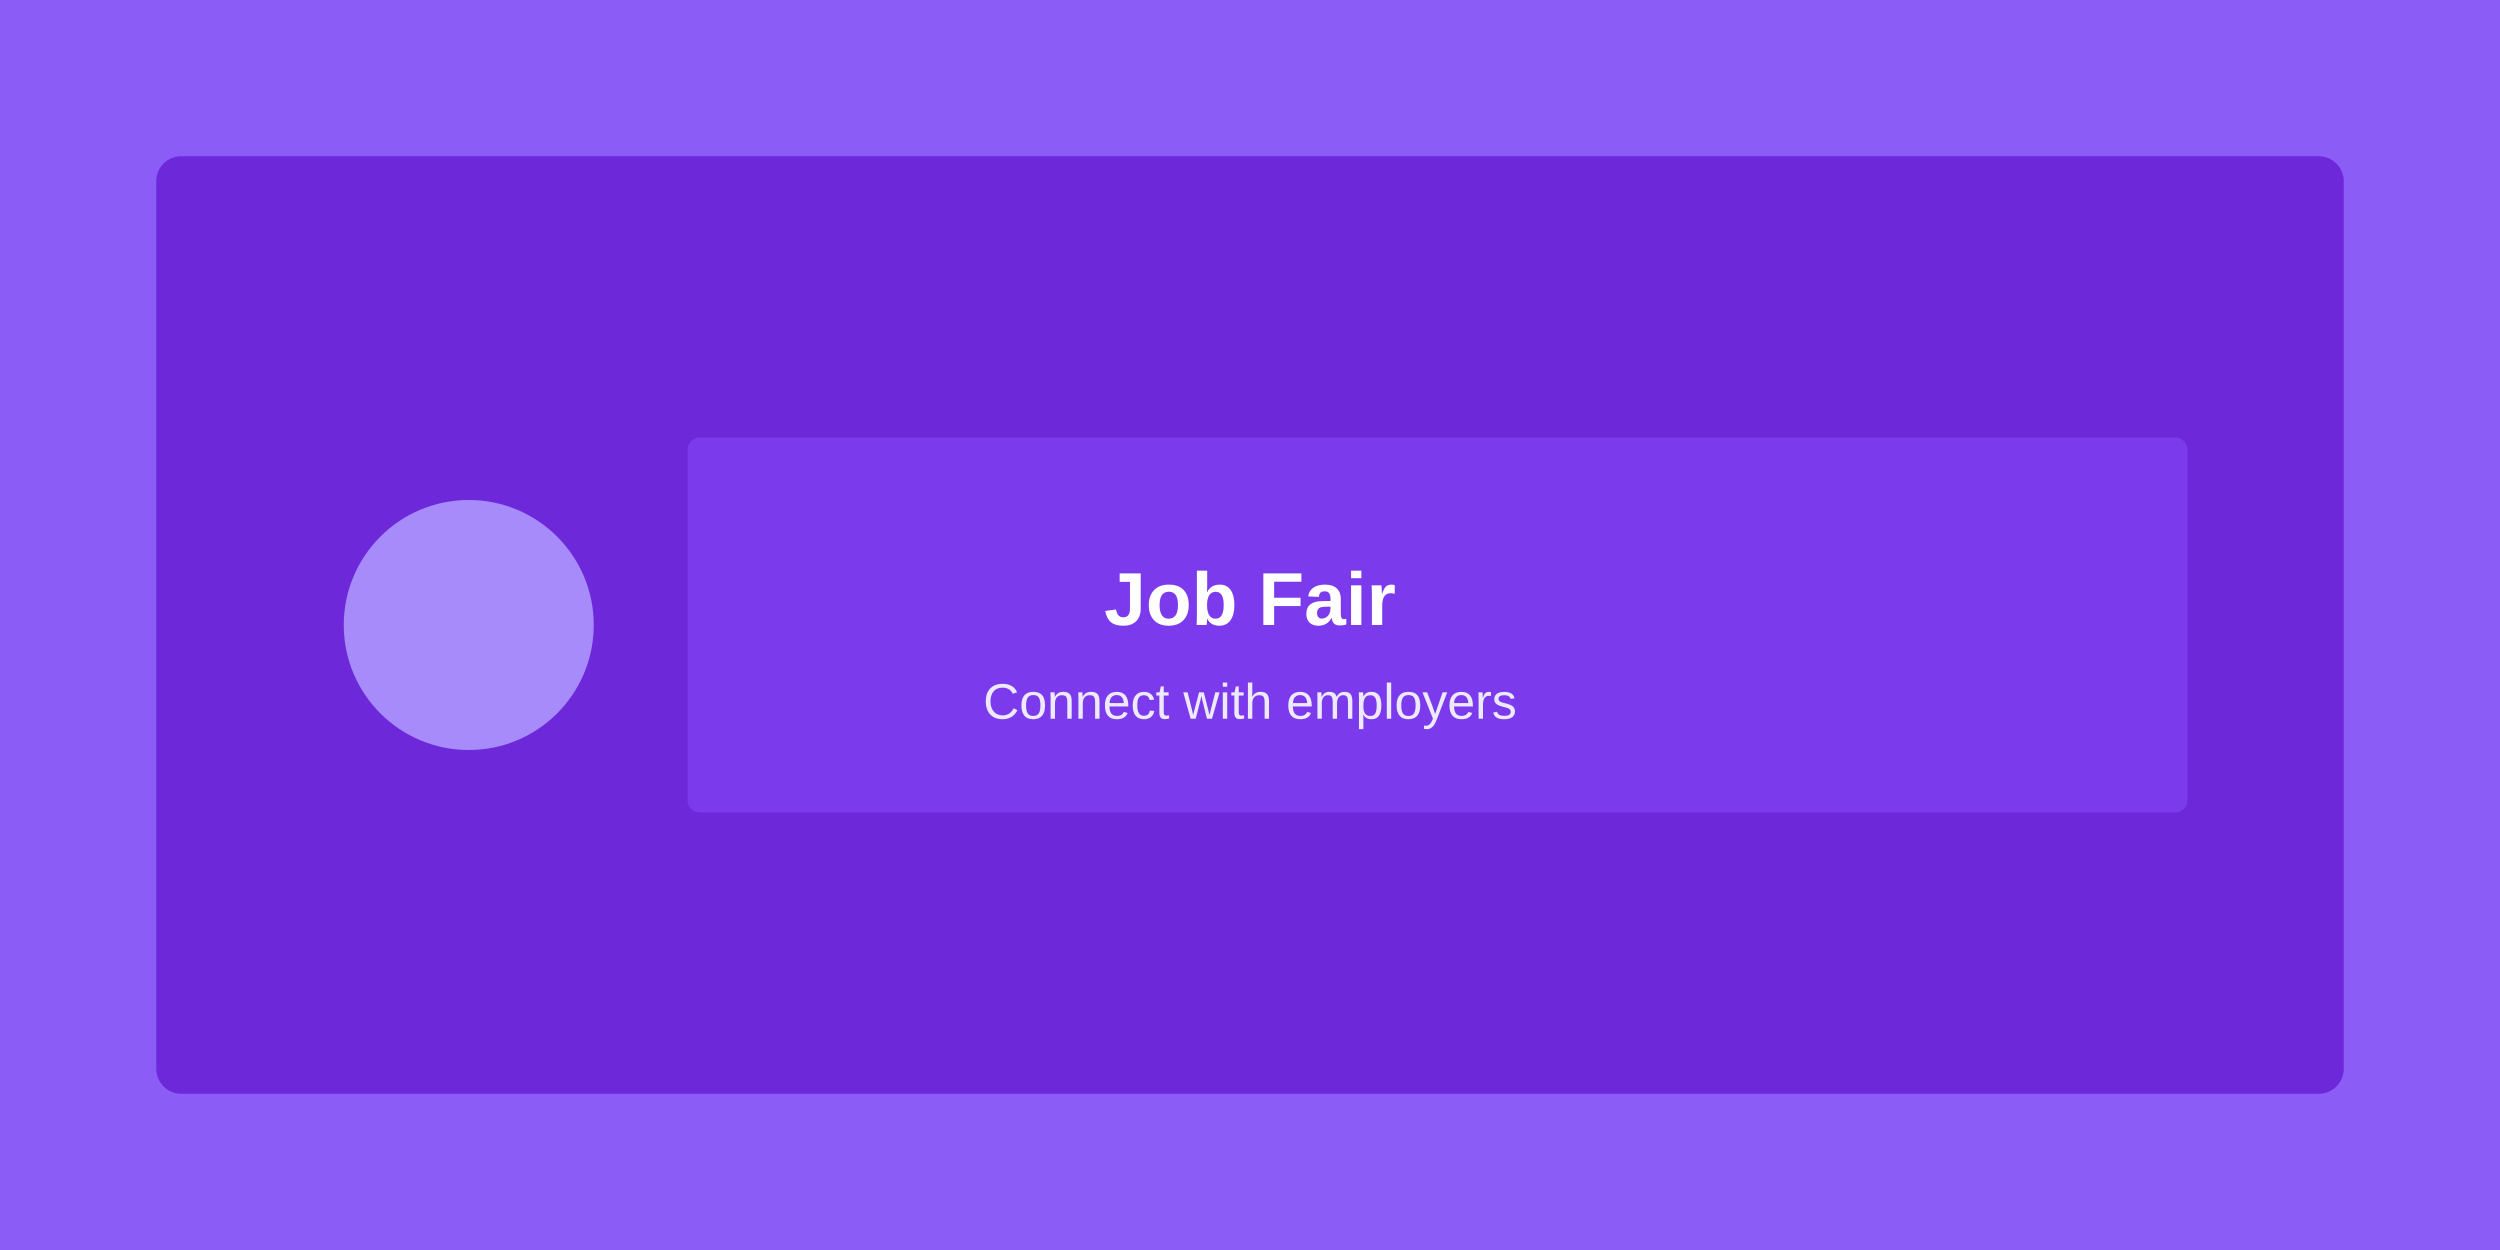
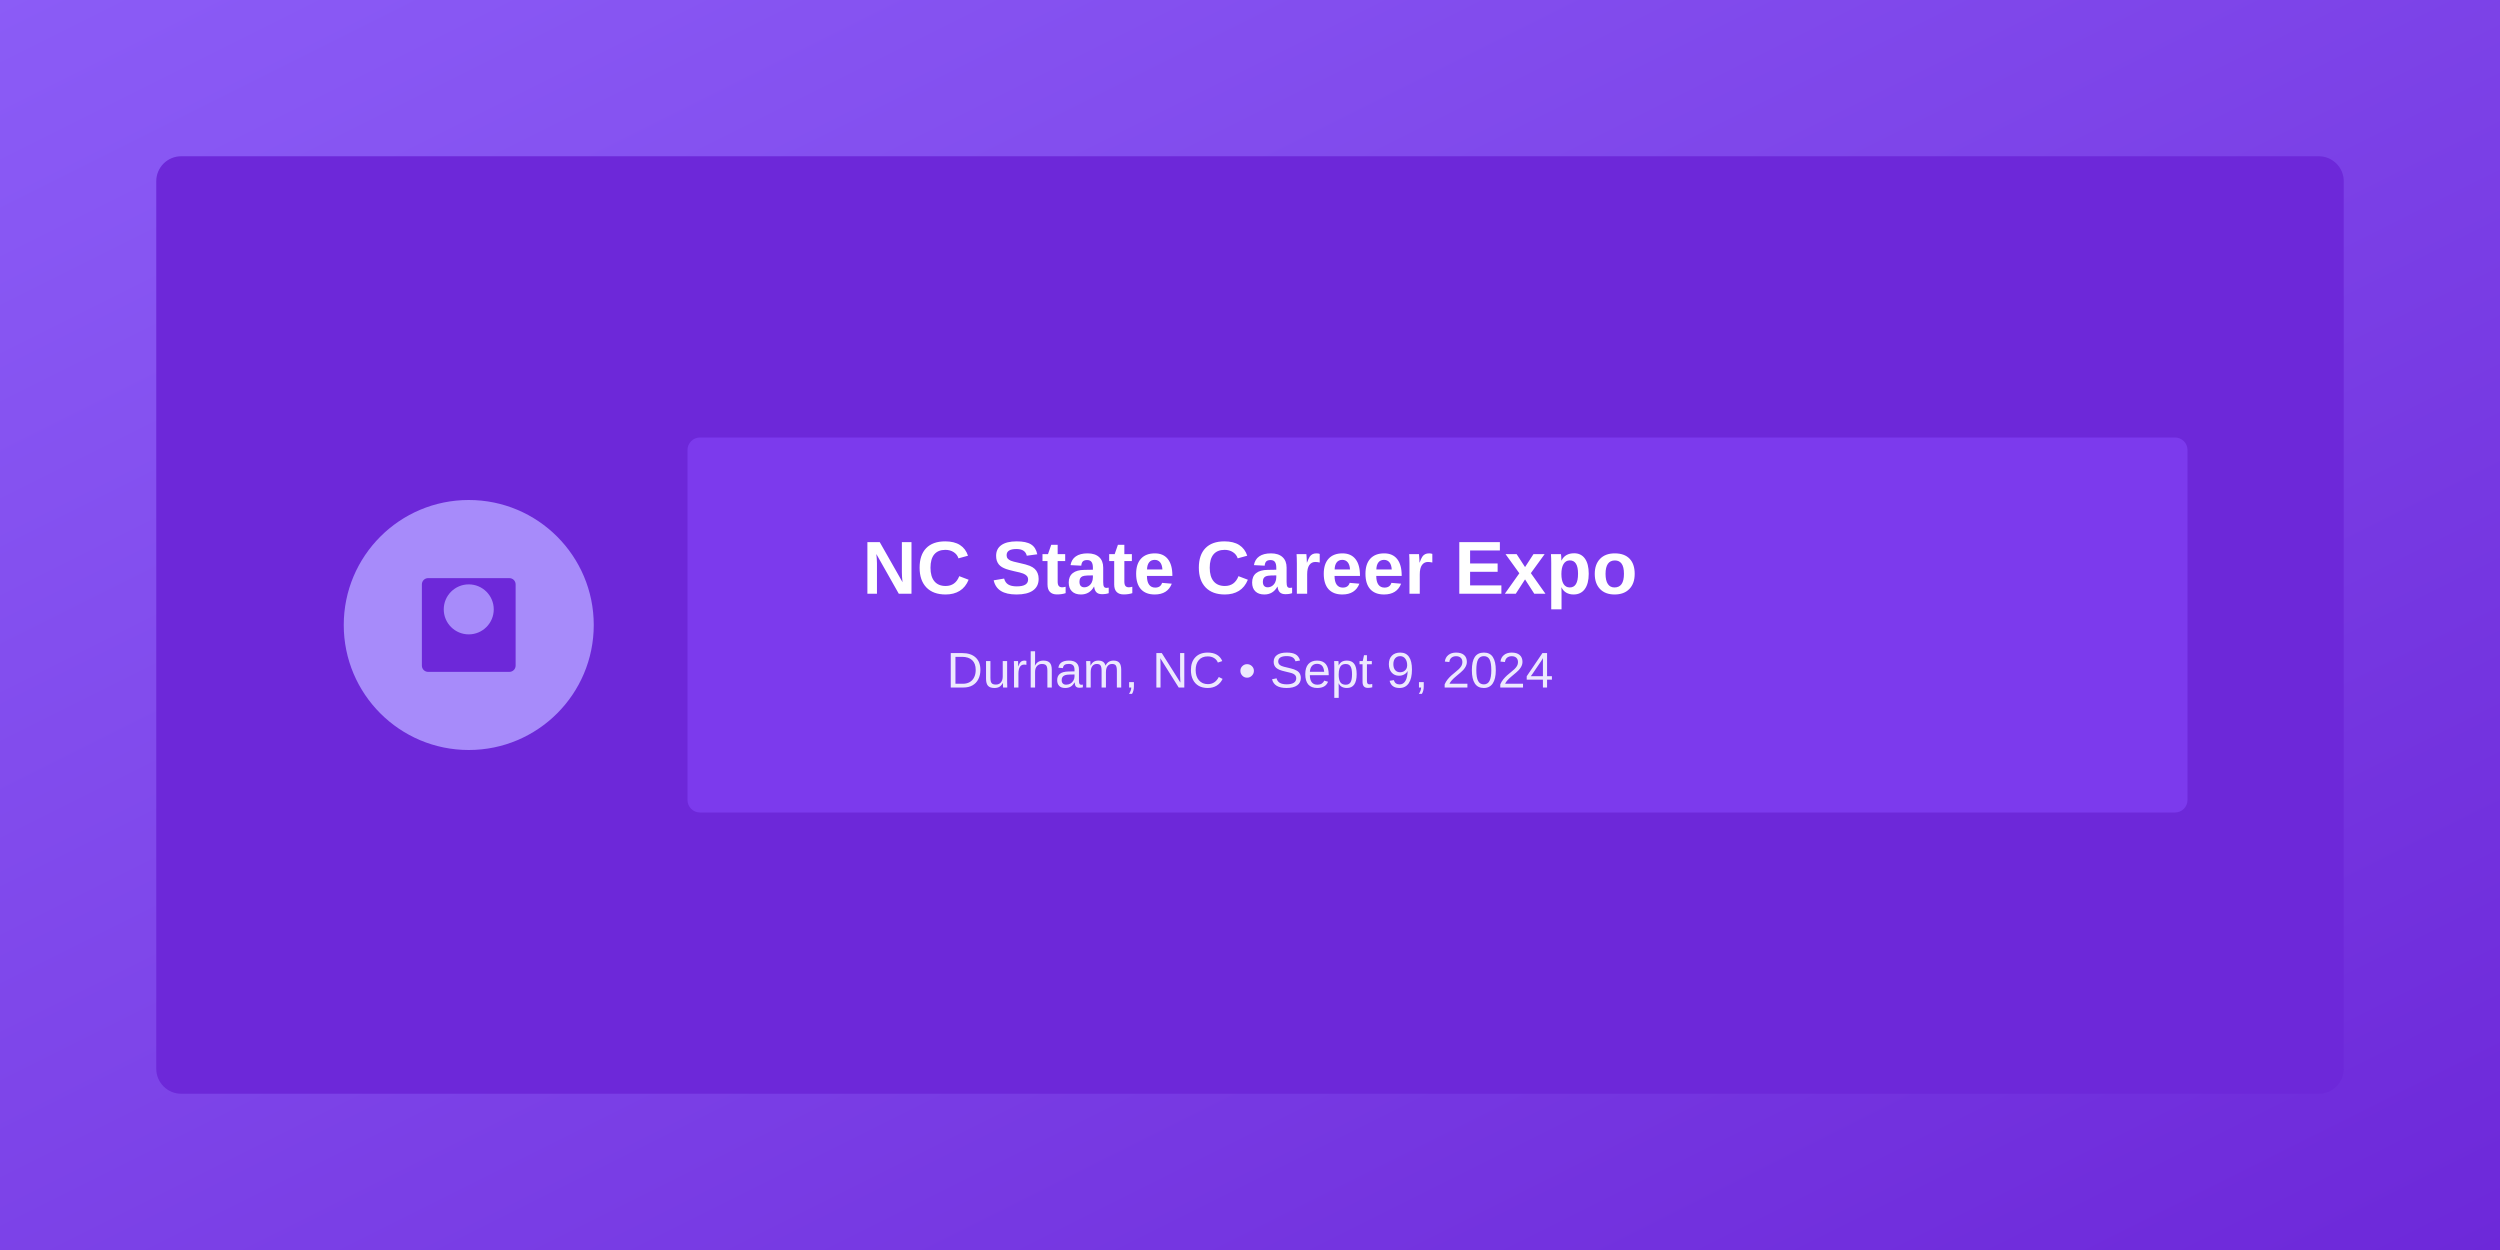
<svg xmlns="http://www.w3.org/2000/svg" width="800" height="400" viewBox="0 0 800 400">
-   <rect width="800" height="400" fill="#8B5CF6" />
+   <defs>
+     <linearGradient id="careerGrad" x1="0%" y1="0%" x2="100%" y2="100%">
+       <stop offset="0%" style="stop-color:#8B5CF6;stop-opacity:1" />
+       <stop offset="100%" style="stop-color:#6D28D9;stop-opacity:1" />
+     </linearGradient>
+   </defs>
+   <rect width="800" height="400" fill="url(#careerGrad)" />
  <rect x="50" y="50" width="700" height="300" fill="#6D28D9" rx="8" />
  <circle cx="150" cy="200" r="40" fill="#A78BFA" />
+   <rect x="135" y="185" width="30" height="30" fill="#6D28D9" rx="2" />
+   <circle cx="150" cy="195" r="8" fill="#A78BFA" />
  <rect x="220" y="140" width="480" height="120" fill="#7C3AED" rx="4" />
-   <text x="400" y="200" text-anchor="middle" fill="white" font-family="Arial, sans-serif" font-size="24" font-weight="bold">Job Fair</text>
-   <text x="400" y="230" text-anchor="middle" fill="#EDE9FE" font-family="Arial, sans-serif" font-size="16">Connect with employers</text>
+   <text x="400" y="190" text-anchor="middle" fill="white" font-family="Arial, sans-serif" font-size="24" font-weight="bold">NC State Career Expo</text>
+   <text x="400" y="220" text-anchor="middle" fill="#EDE9FE" font-family="Arial, sans-serif" font-size="16">Durham, NC • Sept 9, 2024</text>
</svg>
